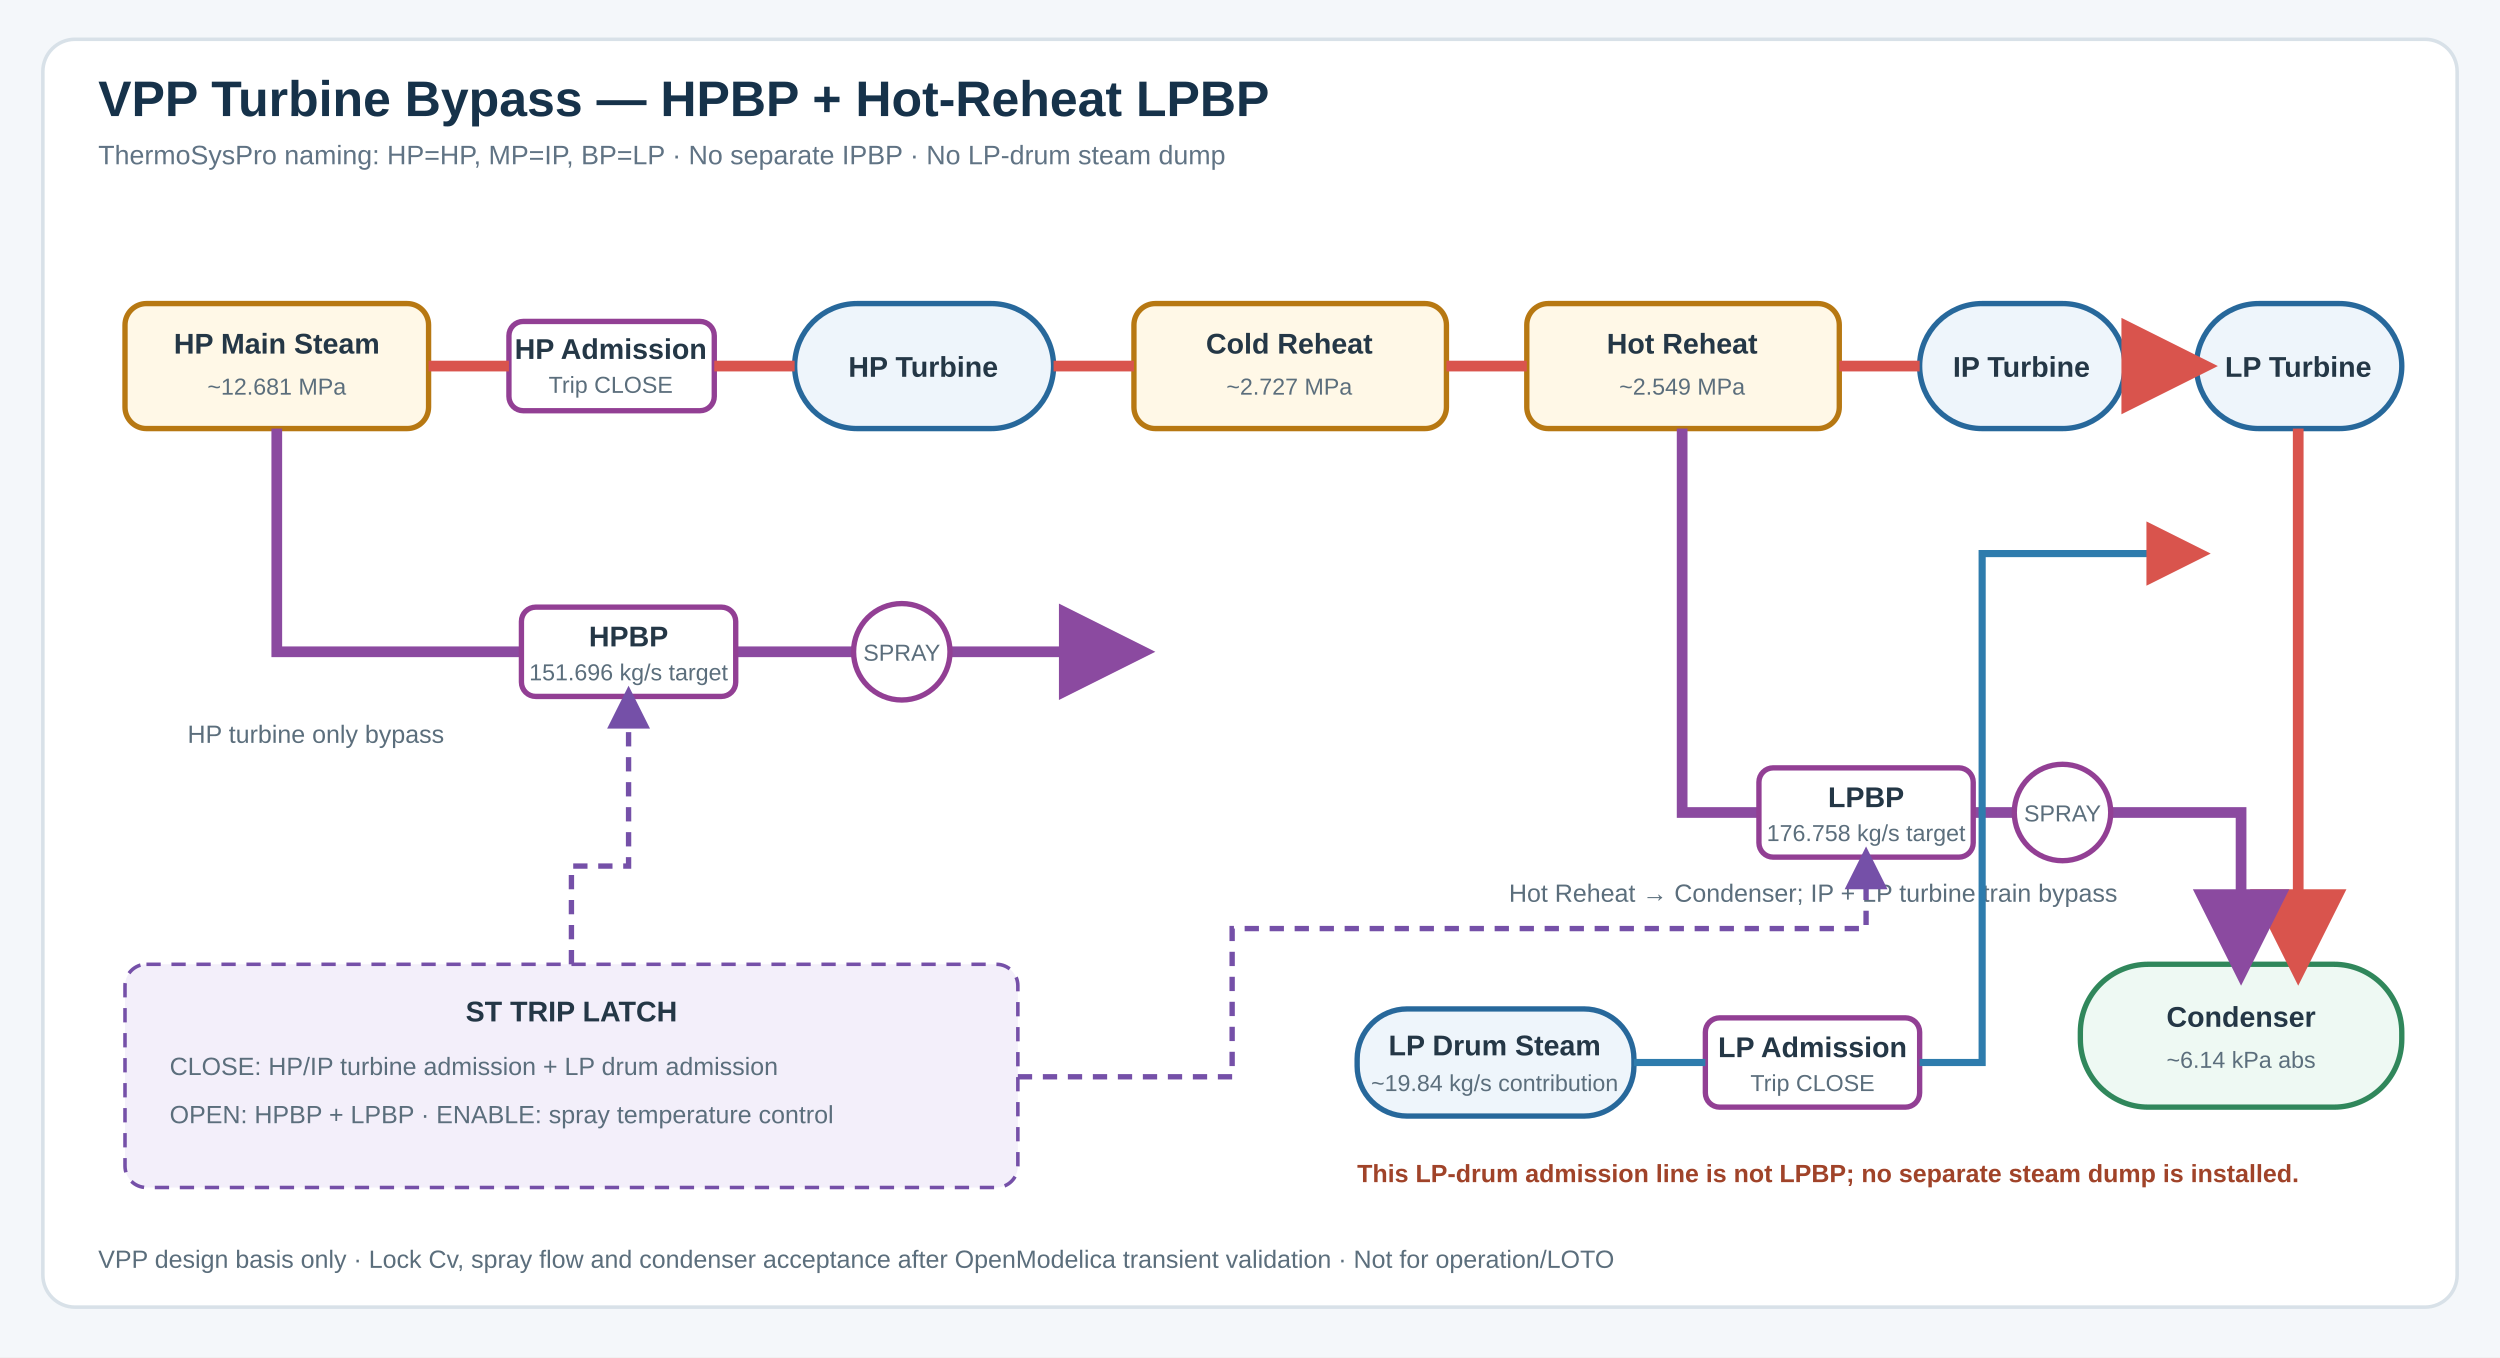
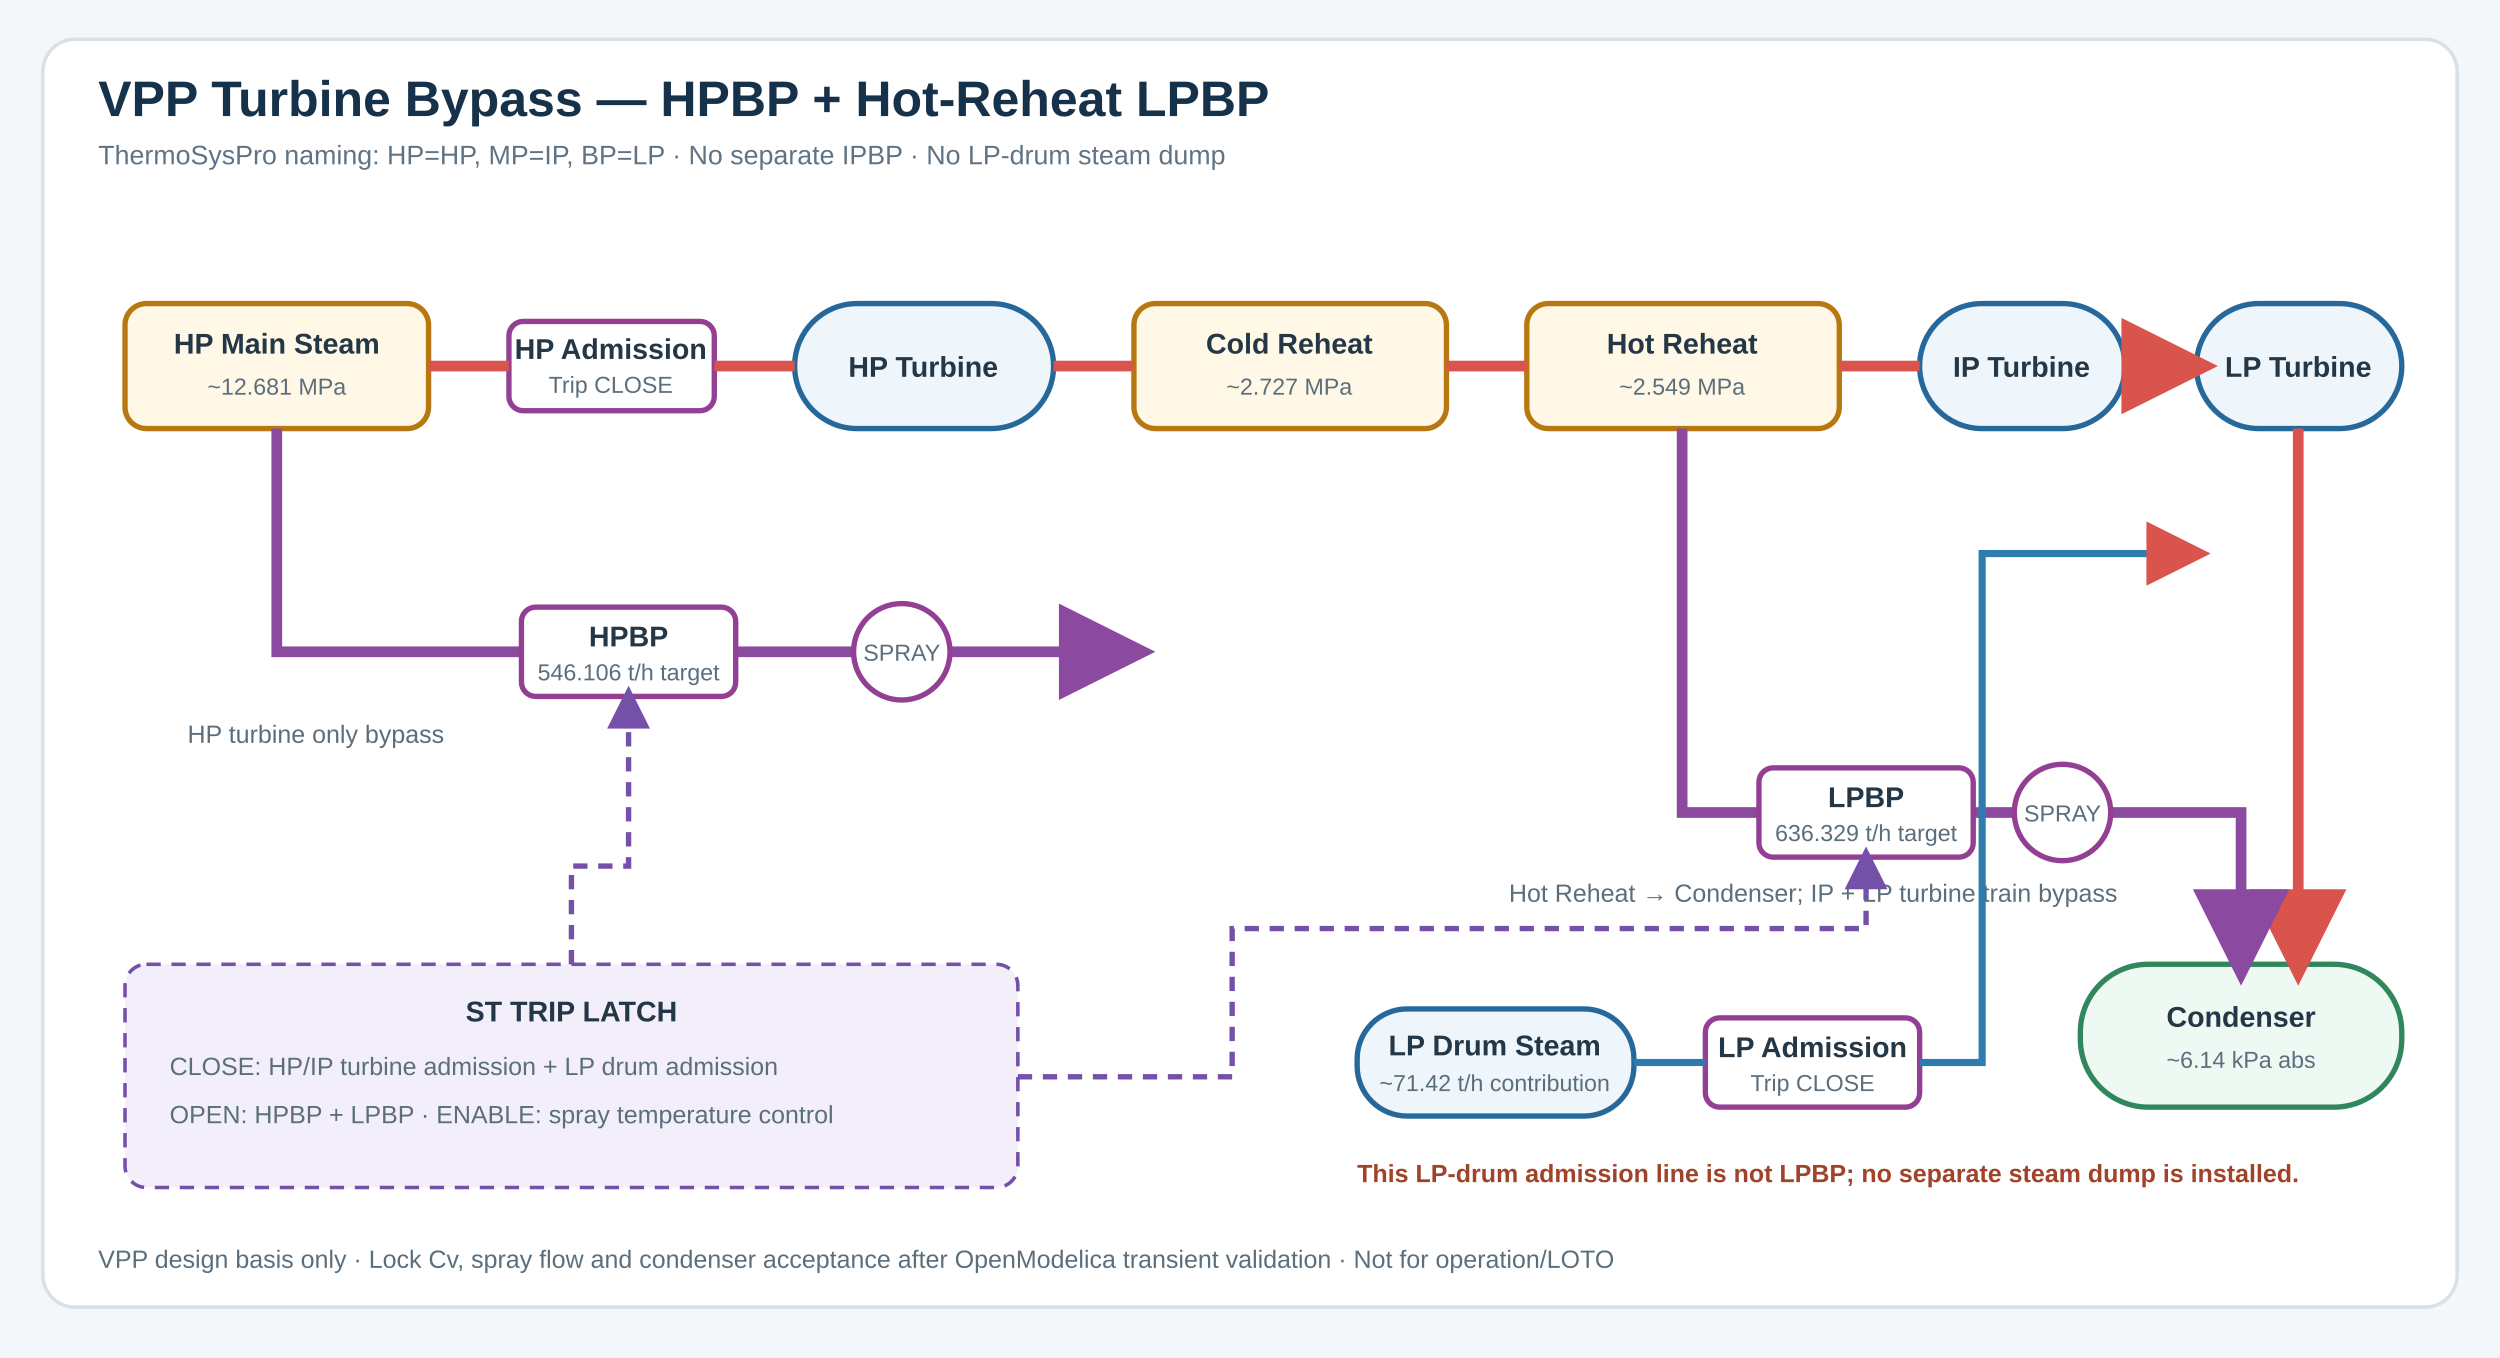
<svg xmlns="http://www.w3.org/2000/svg" width="1400" height="760" viewBox="0 0 1400 760" role="img" aria-labelledby="title desc">
  <defs>
    <style>
      .bg{fill:#f4f7fa}.panel{fill:#fff;stroke:#d8e1e8;stroke-width:2}.title{font:700 28px Arial,sans-serif;fill:#16324a}.sub{font:15px Arial,sans-serif;fill:#607384}
      .equip{fill:#eef5fb;stroke:#27689b;stroke-width:3}.header{fill:#fff8e7;stroke:#b77812;stroke-width:3}.cond{fill:#eef9f3;stroke:#30875b;stroke-width:3}
      .valve{fill:#fff;stroke:#923f94;stroke-width:3}.steam{fill:none;stroke:#d9544d;stroke-width:6}.bypass{fill:none;stroke:#8b4aa0;stroke-width:6}.drum{fill:none;stroke:#2e7cad;stroke-width:4}
      .logic{fill:#f3effa;stroke:#7550a8;stroke-width:2;stroke-dasharray:8 6}.label{font:700 16px Arial,sans-serif;fill:#243746;text-anchor:middle}.tag{font:13px Arial,sans-serif;fill:#5b6e7c;text-anchor:middle}.note{font:14px Arial,sans-serif;fill:#5b6e7c}.warn{font:700 14px Arial,sans-serif;fill:#a04329}
    </style>
    <marker id="arrowSteam" markerWidth="9" markerHeight="9" refX="7" refY="4.5" orient="auto">
      <path d="M0,0 L9,4.5 L0,9 z" fill="#d9544d" />
    </marker>
    <marker id="arrowBypass" markerWidth="9" markerHeight="9" refX="7" refY="4.5" orient="auto">
      <path d="M0,0 L9,4.5 L0,9 z" fill="#8b4aa0" />
    </marker>
    <marker id="arrowLogic" markerWidth="8" markerHeight="8" refX="6" refY="4" orient="auto">
      <path d="M0,0 L8,4 L0,8 z" fill="#7550a8" />
    </marker>
  </defs>
  <rect class="bg" width="1400" height="760" />
  <rect class="panel" x="24" y="22" width="1352" height="710" rx="18" />
  <text class="title" x="55" y="65">VPP Turbine Bypass — HPBP + Hot-Reheat LPBP</text>
  <text class="sub" x="55" y="92">ThermoSysPro naming: HP=HP, MP=IP, BP=LP · No separate IPBP · No LP-drum steam dump</text>
  <rect class="header" x="70" y="170" width="170" height="70" rx="12" />
  <text class="label" x="155" y="198">HP Main Steam</text>
  <text class="tag" x="155" y="221">~12.681 MPa</text>
  <rect class="valve" x="285" y="180" width="115" height="50" rx="8" />
  <text class="label" x="342" y="201">HP Admission</text>
  <text class="tag" x="342" y="220">Trip CLOSE</text>
  <rect class="equip" x="445" y="170" width="145" height="70" rx="35" />
  <text class="label" x="517" y="211">HP Turbine</text>
  <rect class="header" x="635" y="170" width="175" height="70" rx="12" />
  <text class="label" x="722" y="198">Cold Reheat</text>
  <text class="tag" x="722" y="221">~2.727 MPa</text>
  <rect class="header" x="855" y="170" width="175" height="70" rx="12" />
  <text class="label" x="942" y="198">Hot Reheat</text>
  <text class="tag" x="942" y="221">~2.549 MPa</text>
  <rect class="equip" x="1075" y="170" width="115" height="70" rx="35" />
  <text class="label" x="1132" y="211">IP Turbine</text>
  <rect class="equip" x="1230" y="170" width="115" height="70" rx="35" />
  <text class="label" x="1287" y="211">LP Turbine</text>
  <path class="steam" d="M240 205 H285 M400 205 H445 M590 205 H635 M810 205 H855 M1030 205 H1075 M1190 205 H1230" marker-end="url(#arrowSteam)" />
  <rect class="cond" x="1165" y="540" width="180" height="80" rx="38" />
  <text class="label" x="1255" y="575">Condenser</text>
  <text class="tag" x="1255" y="598">~6.14 kPa abs</text>
  <path class="steam" d="M1287 240 V540" marker-end="url(#arrowSteam)" />
  <path class="bypass" d="M155 240 V365 H635" marker-end="url(#arrowBypass)" />
  <rect class="valve" x="292" y="340" width="120" height="50" rx="8" />
  <text class="label" x="352" y="362">HPBP</text>
-   <text class="tag" x="352" y="381">151.696 kg/s target</text>
+   <text class="tag" x="352" y="381">546.106 t/h target</text>
  <circle class="valve" cx="505" cy="365" r="27" />
  <text class="tag" x="505" y="370">SPRAY</text>
  <text class="note" x="105" y="416">HP turbine only bypass</text>
  <path class="bypass" d="M942 240 V455 H1255 V540" marker-end="url(#arrowBypass)" />
  <rect class="valve" x="985" y="430" width="120" height="50" rx="8" />
  <text class="label" x="1045" y="452">LPBP</text>
-   <text class="tag" x="1045" y="471">176.758 kg/s target</text>
+   <text class="tag" x="1045" y="471">636.329 t/h target</text>
  <circle class="valve" cx="1155" cy="455" r="27" />
  <text class="tag" x="1155" y="460">SPRAY</text>
  <text class="note" x="845" y="505">Hot Reheat → Condenser; IP + LP turbine train bypass</text>
  <rect class="equip" x="760" y="565" width="155" height="60" rx="28" />
  <text class="label" x="837" y="591">LP Drum Steam</text>
-   <text class="tag" x="837" y="611">~19.84 kg/s contribution</text>
+   <text class="tag" x="837" y="611">~71.42 t/h contribution</text>
  <rect class="valve" x="955" y="570" width="120" height="50" rx="8" />
  <text class="label" x="1015" y="592">LP Admission</text>
  <text class="tag" x="1015" y="611">Trip CLOSE</text>
  <path class="drum" d="M915 595 H955 M1075 595 H1110 V310 H1230" marker-end="url(#arrowSteam)" />
  <text class="warn" x="760" y="662">This LP-drum admission line is not LPBP; no separate steam dump is installed.</text>
  <rect class="logic" x="70" y="540" width="500" height="125" rx="12" />
  <text class="label" x="320" y="572">ST TRIP LATCH</text>
  <text class="note" x="95" y="602">CLOSE: HP/IP turbine admission + LP drum admission</text>
  <text class="note" x="95" y="629">OPEN: HPBP + LPBP · ENABLE: spray temperature control</text>
  <path d="M320 540 V485 H352 V390" fill="none" stroke="#7550a8" stroke-width="3" stroke-dasharray="8 6" marker-end="url(#arrowLogic)" />
  <path d="M570 603 H690 V520 H1045 V480" fill="none" stroke="#7550a8" stroke-width="3" stroke-dasharray="8 6" marker-end="url(#arrowLogic)" />
  <text class="note" x="55" y="710">VPP design basis only · Lock Cv, spray flow and condenser acceptance after OpenModelica transient validation · Not for operation/LOTO</text>
</svg>
